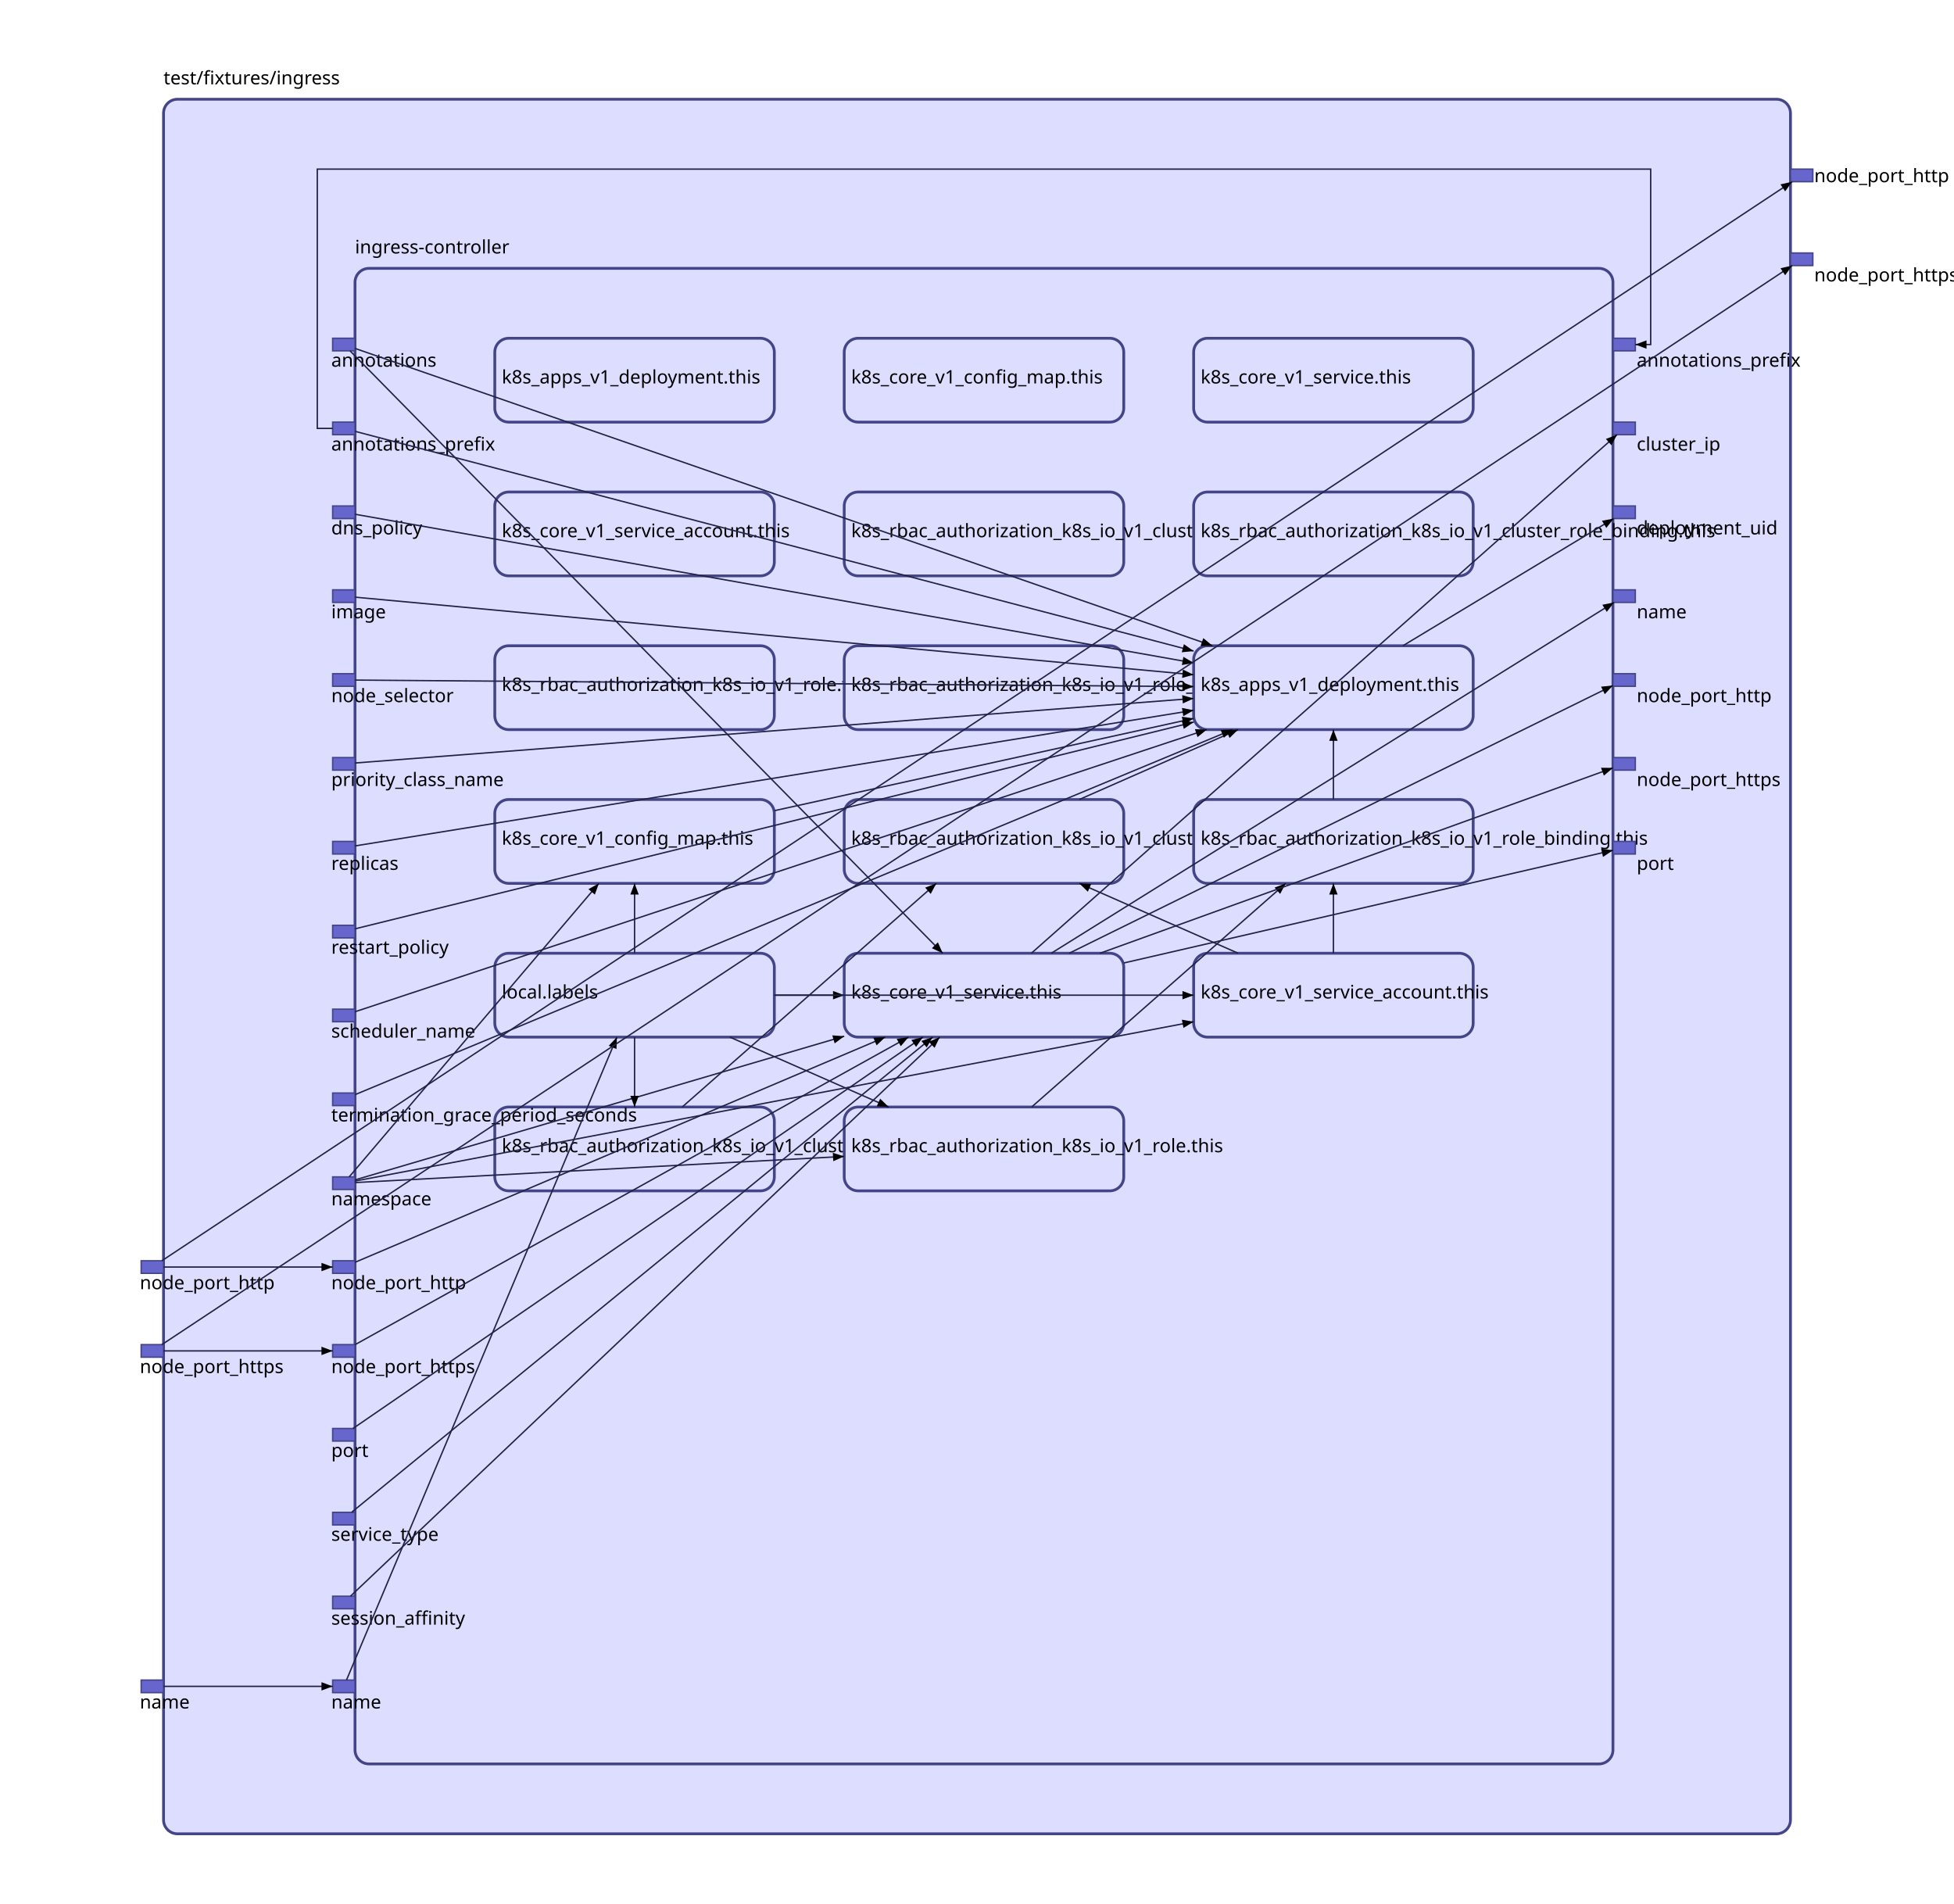
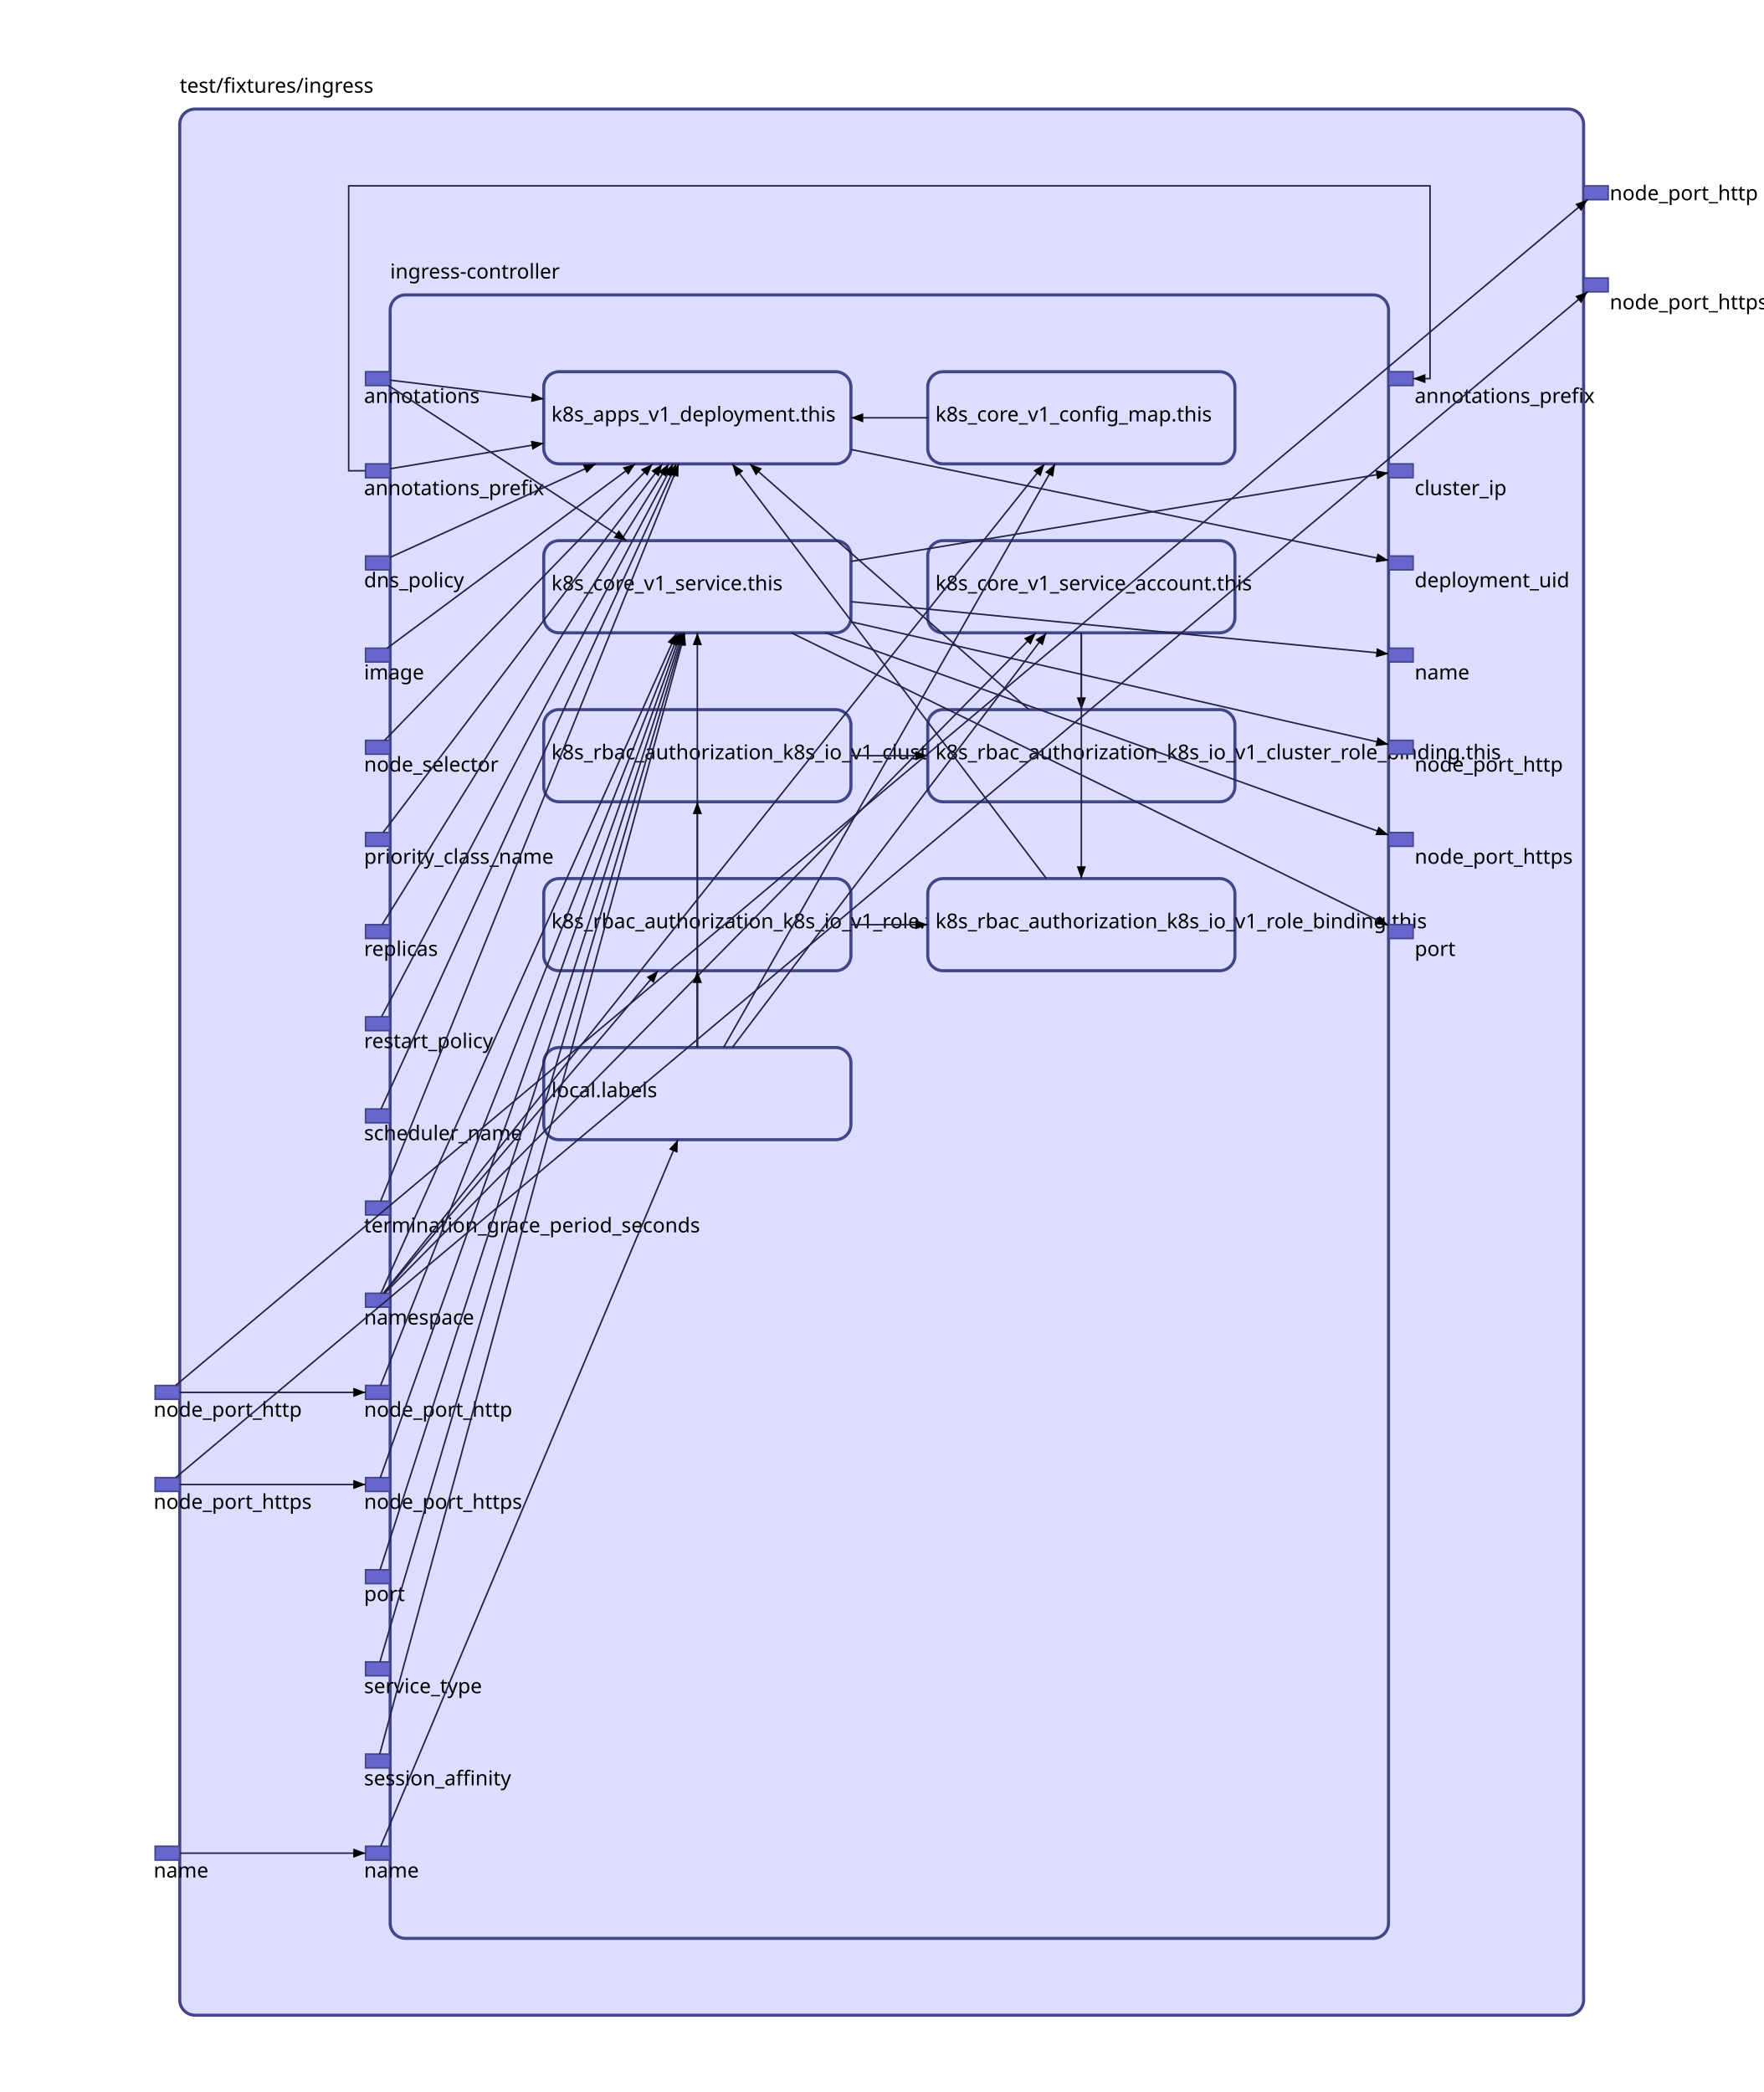
- <svg xmlns="http://www.w3.org/2000/svg" id="sprotty_1" class="sprotty-graph sprotty" tabindex="1002" viewBox="0 0 1398 1362">
+ <svg xmlns="http://www.w3.org/2000/svg" id="sprotty_1" class="sprotty-graph sprotty" tabindex="1002" viewBox="0 0 1148 1362">
  <style>.elknode {
    stroke: #448;
    stroke-width: 2;
    fill: #ddf;
}

.elkport {
    stroke: #448;
    stroke-width: 1;
    fill: #66c;
}

.elkedge {
    fill: none;
    stroke: #224;
    stroke-width: 1;
}

.elkedge.arrow {
    fill: #336;
}

.elklabel {
    stroke-width: 0;
    stroke: #000;
    fill: #000;
    font-family: sans-serif;
    font-size: 10pt;
    dominant-baseline: hanging;
}

.elkjunction {
    stroke: none;
    fill: #224;
}

.selected &gt; rect {
    stroke-width: 3;
}

.mouseover {
    stroke: #88f;
}
/*
 * Copyright (C) 2017 TypeFox and others.
 *
 * Licensed under the Apache License, Version 2.0 (the "License"); you may not use this file except in compliance with the License.
 * You may obtain a copy of the License at http://www.apache.org/licenses/LICENSE-2.0
 */

.sprotty {
    padding: 0px;
    font-family: "Helvetica Neue", Helvetica, Arial, sans-serif;
}

.sprotty-hidden {
    display: block;
    position: absolute;
    width: 0px;
    height: 0px;
}

.sprotty-popup {
    font-family: "Helvetica Neue", Helvetica, Arial, sans-serif;
    position: absolute;
    background: white;
    border-radius: 5px;
    border: 1px solid;
    max-width: 400px;
    min-width: 100px;
}

.sprotty-popup &gt; div {
    margin: 10px;
}

.sprotty-popup-closed {
    display: none;
}
</style>
  <g transform="scale(1) translate(0,0)">
    <g id="sprotty_3" transform="translate(117, 71)" opacity="1">
-       <rect class="elknode" x="0" y="0" rx="10" width="1164" height="1241" />
+       <rect class="elknode" x="0" y="0" rx="10" width="914" height="1241" />
      <g id="sprotty_5" transform="translate(137, 121)" opacity="1">
-         <rect class="elknode" x="0" y="0" rx="10" width="900" height="1070" />
+         <rect class="elknode" x="0" y="0" rx="10" width="650" height="1070" />
        <g id="sprotty_7" transform="translate(100, 50)" opacity="1">
          <rect class="elknode" x="0" y="0" rx="10" width="200" height="60" />
          <text id="sprotty_8" class="elklabel" transform="translate(5, 22) translate(0, 0)" opacity="1">k8s_apps_v1_deployment.this</text>
        </g>
        <g id="sprotty_9" transform="translate(350, 50)" opacity="1">
          <rect class="elknode" x="0" y="0" rx="10" width="200" height="60" />
          <text id="sprotty_10" class="elklabel" transform="translate(5, 22) translate(0, 0)" opacity="1">k8s_core_v1_config_map.this</text>
        </g>
-         <g id="sprotty_11" transform="translate(600, 50)" opacity="1">
+         <g id="sprotty_11" transform="translate(100, 160)" opacity="1">
          <rect class="elknode" x="0" y="0" rx="10" width="200" height="60" />
          <text id="sprotty_12" class="elklabel" transform="translate(5, 22) translate(0, 0)" opacity="1">k8s_core_v1_service.this</text>
        </g>
-         <g id="sprotty_13" transform="translate(100, 160)" opacity="1">
+         <g id="sprotty_13" transform="translate(350, 160)" opacity="1">
          <rect class="elknode" x="0" y="0" rx="10" width="200" height="60" />
          <text id="sprotty_14" class="elklabel" transform="translate(5, 22) translate(0, 0)" opacity="1">k8s_core_v1_service_account.this</text>
        </g>
-         <g id="sprotty_15" transform="translate(350, 160)" opacity="1">
+         <g id="sprotty_15" transform="translate(100, 270)" opacity="1">
          <rect class="elknode" x="0" y="0" rx="10" width="200" height="60" />
          <text id="sprotty_16" class="elklabel" transform="translate(5, 22) translate(0, 0)" opacity="1">k8s_rbac_authorization_k8s_io_v1_cluster_role.this</text>
        </g>
-         <g id="sprotty_17" transform="translate(600, 160)" opacity="1">
+         <g id="sprotty_17" transform="translate(350, 270)" opacity="1">
          <rect class="elknode" x="0" y="0" rx="10" width="200" height="60" />
          <text id="sprotty_18" class="elklabel" transform="translate(5, 22) translate(0, 0)" opacity="1">k8s_rbac_authorization_k8s_io_v1_cluster_role_binding.this</text>
        </g>
-         <g id="sprotty_19" transform="translate(100, 270)" opacity="1">
+         <g id="sprotty_19" transform="translate(100, 380)" opacity="1">
          <rect class="elknode" x="0" y="0" rx="10" width="200" height="60" />
          <text id="sprotty_20" class="elklabel" transform="translate(5, 22) translate(0, 0)" opacity="1">k8s_rbac_authorization_k8s_io_v1_role.this</text>
        </g>
-         <g id="sprotty_21" transform="translate(350, 270)" opacity="1">
+         <g id="sprotty_21" transform="translate(350, 380)" opacity="1">
          <rect class="elknode" x="0" y="0" rx="10" width="200" height="60" />
          <text id="sprotty_22" class="elklabel" transform="translate(5, 22) translate(0, 0)" opacity="1">k8s_rbac_authorization_k8s_io_v1_role_binding.this</text>
        </g>
-         <g id="sprotty_23" transform="translate(600, 270)" opacity="1">
-           <rect class="elknode" x="0" y="0" rx="10" width="200" height="60" />
-           <text id="sprotty_24" class="elklabel" transform="translate(5, 22) translate(0, 0)" opacity="1">k8s_apps_v1_deployment.this</text>
-         </g>
-         <g id="sprotty_25" transform="translate(100, 380)" opacity="1">
-           <rect class="elknode" x="0" y="0" rx="10" width="200" height="60" />
-           <text id="sprotty_26" class="elklabel" transform="translate(5, 22) translate(0, 0)" opacity="1">k8s_core_v1_config_map.this</text>
-         </g>
-         <g id="sprotty_28" transform="translate(350, 380)" opacity="1">
-           <rect class="elknode" x="0" y="0" rx="10" width="200" height="60" />
-           <text id="sprotty_29" class="elklabel" transform="translate(5, 22) translate(0, 0)" opacity="1">k8s_rbac_authorization_k8s_io_v1_cluster_role_binding.this</text>
-         </g>
-         <g id="sprotty_31" transform="translate(600, 380)" opacity="1">
-           <rect class="elknode" x="0" y="0" rx="10" width="200" height="60" />
-           <text id="sprotty_32" class="elklabel" transform="translate(5, 22) translate(0, 0)" opacity="1">k8s_rbac_authorization_k8s_io_v1_role_binding.this</text>
-         </g>
-         <g id="sprotty_64" transform="translate(100, 490)" opacity="1">
-           <rect class="elknode" x="0" y="0" rx="10" width="200" height="60" />
-           <text id="sprotty_65" class="elklabel" transform="translate(5, 22) translate(0, 0)" opacity="1">local.labels</text>
-         </g>
-         <g id="sprotty_70" transform="translate(350, 490)" opacity="1">
-           <rect class="elknode" x="0" y="0" rx="10" width="200" height="60" />
-           <text id="sprotty_71" class="elklabel" transform="translate(5, 22) translate(0, 0)" opacity="1">k8s_core_v1_service.this</text>
-         </g>
-         <g id="sprotty_90" transform="translate(600, 490)" opacity="1">
-           <rect class="elknode" x="0" y="0" rx="10" width="200" height="60" />
-           <text id="sprotty_91" class="elklabel" transform="translate(5, 22) translate(0, 0)" opacity="1">k8s_core_v1_service_account.this</text>
-         </g>
-         <g id="sprotty_94" transform="translate(100, 600)" opacity="1">
-           <rect class="elknode" x="0" y="0" rx="10" width="200" height="60" />
-           <text id="sprotty_95" class="elklabel" transform="translate(5, 22) translate(0, 0)" opacity="1">k8s_rbac_authorization_k8s_io_v1_cluster_role.this</text>
-         </g>
-         <g id="sprotty_99" transform="translate(350, 600)" opacity="1">
-           <rect class="elknode" x="0" y="0" rx="10" width="200" height="60" />
-           <text id="sprotty_100" class="elklabel" transform="translate(5, 22) translate(0, 0)" opacity="1">k8s_rbac_authorization_k8s_io_v1_role.this</text>
-         </g>
-         <g id="sprotty_34" transform="translate(-16, 50)" opacity="1">
-           <rect class="elkport" x="0" y="0" width="16" height="9" />
-           <text id="sprotty_35" class="elklabel" transform="translate(-1, 10) translate(0, 0)" opacity="1">annotations</text>
-         </g>
-         <g id="sprotty_37" transform="translate(-16, 110)" opacity="1">
-           <rect class="elkport" x="0" y="0" width="16" height="9" />
-           <text id="sprotty_38" class="elklabel" transform="translate(-1, 10) translate(0, 0)" opacity="1">annotations_prefix</text>
-         </g>
-         <g id="sprotty_40" transform="translate(-16, 170)" opacity="1">
-           <rect class="elkport" x="0" y="0" width="16" height="9" />
-           <text id="sprotty_41" class="elklabel" transform="translate(-1, 10) translate(0, 0)" opacity="1">dns_policy</text>
-         </g>
-         <g id="sprotty_43" transform="translate(-16, 230)" opacity="1">
-           <rect class="elkport" x="0" y="0" width="16" height="9" />
-           <text id="sprotty_44" class="elklabel" transform="translate(-1, 10) translate(0, 0)" opacity="1">image</text>
-         </g>
-         <g id="sprotty_46" transform="translate(-16, 290)" opacity="1">
-           <rect class="elkport" x="0" y="0" width="16" height="9" />
-           <text id="sprotty_47" class="elklabel" transform="translate(-1, 10) translate(0, 0)" opacity="1">node_selector</text>
-         </g>
-         <g id="sprotty_49" transform="translate(-16, 350)" opacity="1">
-           <rect class="elkport" x="0" y="0" width="16" height="9" />
-           <text id="sprotty_50" class="elklabel" transform="translate(-1, 10) translate(0, 0)" opacity="1">priority_class_name</text>
-         </g>
-         <g id="sprotty_52" transform="translate(-16, 410)" opacity="1">
-           <rect class="elkport" x="0" y="0" width="16" height="9" />
-           <text id="sprotty_53" class="elklabel" transform="translate(-1, 10) translate(0, 0)" opacity="1">replicas</text>
-         </g>
-         <g id="sprotty_55" transform="translate(-16, 470)" opacity="1">
-           <rect class="elkport" x="0" y="0" width="16" height="9" />
-           <text id="sprotty_56" class="elklabel" transform="translate(-1, 10) translate(0, 0)" opacity="1">restart_policy</text>
-         </g>
-         <g id="sprotty_58" transform="translate(-16, 530)" opacity="1">
-           <rect class="elkport" x="0" y="0" width="16" height="9" />
-           <text id="sprotty_59" class="elklabel" transform="translate(-1, 10) translate(0, 0)" opacity="1">scheduler_name</text>
-         </g>
-         <g id="sprotty_61" transform="translate(-16, 590)" opacity="1">
-           <rect class="elkport" x="0" y="0" width="16" height="9" />
-           <text id="sprotty_62" class="elklabel" transform="translate(-1, 10) translate(0, 0)" opacity="1">termination_grace_period_seconds</text>
-         </g>
-         <g id="sprotty_67" transform="translate(-16, 650)" opacity="1">
-           <rect class="elkport" x="0" y="0" width="16" height="9" />
-           <text id="sprotty_68" class="elklabel" transform="translate(-1, 10) translate(0, 0)" opacity="1">namespace</text>
-         </g>
-         <g id="sprotty_75" transform="translate(-16, 710)" opacity="1">
-           <rect class="elkport" x="0" y="0" width="16" height="9" />
-           <text id="sprotty_76" class="elklabel" transform="translate(-1, 10) translate(0, 0)" opacity="1">node_port_http</text>
-         </g>
-         <g id="sprotty_78" transform="translate(-16, 770)" opacity="1">
-           <rect class="elkport" x="0" y="0" width="16" height="9" />
-           <text id="sprotty_79" class="elklabel" transform="translate(-1, 10) translate(0, 0)" opacity="1">node_port_https</text>
-         </g>
-         <g id="sprotty_81" transform="translate(-16, 830)" opacity="1">
-           <rect class="elkport" x="0" y="0" width="16" height="9" />
-           <text id="sprotty_82" class="elklabel" transform="translate(-1, 10) translate(0, 0)" opacity="1">port</text>
-         </g>
-         <g id="sprotty_84" transform="translate(-16, 890)" opacity="1">
-           <rect class="elkport" x="0" y="0" width="16" height="9" />
-           <text id="sprotty_85" class="elklabel" transform="translate(-1, 10) translate(0, 0)" opacity="1">service_type</text>
-         </g>
-         <g id="sprotty_87" transform="translate(-16, 950)" opacity="1">
-           <rect class="elkport" x="0" y="0" width="16" height="9" />
-           <text id="sprotty_88" class="elklabel" transform="translate(-1, 10) translate(0, 0)" opacity="1">session_affinity</text>
-         </g>
-         <g id="sprotty_105" transform="translate(-16, 1010)" opacity="1">
-           <rect class="elkport" x="0" y="0" width="16" height="9" />
-           <text id="sprotty_106" class="elklabel" transform="translate(-1, 10) translate(0, 0)" opacity="1">name</text>
-         </g>
-         <g id="sprotty_108" transform="translate(900, 50)" opacity="1">
-           <rect class="elkport" x="0" y="0" width="16" height="9" />
-           <text id="sprotty_109" class="elklabel" transform="translate(17, 10) translate(0, 0)" opacity="1">annotations_prefix</text>
-         </g>
-         <g id="sprotty_111" transform="translate(900, 110)" opacity="1">
-           <rect class="elkport" x="0" y="0" width="16" height="9" />
-           <text id="sprotty_112" class="elklabel" transform="translate(17, 10) translate(0, 0)" opacity="1">cluster_ip</text>
-         </g>
-         <g id="sprotty_114" transform="translate(900, 170)" opacity="1">
-           <rect class="elkport" x="0" y="0" width="16" height="9" />
-           <text id="sprotty_115" class="elklabel" transform="translate(17, 10) translate(0, 0)" opacity="1">deployment_uid</text>
-         </g>
-         <g id="sprotty_117" transform="translate(900, 230)" opacity="1">
-           <rect class="elkport" x="0" y="0" width="16" height="9" />
-           <text id="sprotty_118" class="elklabel" transform="translate(17, 10) translate(0, 0)" opacity="1">name</text>
-         </g>
-         <g id="sprotty_120" transform="translate(900, 290)" opacity="1">
-           <rect class="elkport" x="0" y="0" width="16" height="9" />
-           <text id="sprotty_121" class="elklabel" transform="translate(17, 10) translate(0, 0)" opacity="1">node_port_http</text>
-         </g>
-         <g id="sprotty_123" transform="translate(900, 350)" opacity="1">
-           <rect class="elkport" x="0" y="0" width="16" height="9" />
-           <text id="sprotty_124" class="elklabel" transform="translate(17, 10) translate(0, 0)" opacity="1">node_port_https</text>
-         </g>
-         <g id="sprotty_126" transform="translate(900, 410)" opacity="1">
-           <rect class="elkport" x="0" y="0" width="16" height="9" />
-           <text id="sprotty_127" class="elklabel" transform="translate(17, 10) translate(0, 0)" opacity="1">port</text>
+         <g id="sprotty_56" transform="translate(100, 490)" opacity="1">
+           <rect class="elknode" x="0" y="0" rx="10" width="200" height="60" />
+           <text id="sprotty_57" class="elklabel" transform="translate(5, 22) translate(0, 0)" opacity="1">local.labels</text>
+         </g>
+         <g id="sprotty_26" transform="translate(-16, 50)" opacity="1">
+           <rect class="elkport" x="0" y="0" width="16" height="9" />
+           <text id="sprotty_27" class="elklabel" transform="translate(-1, 10) translate(0, 0)" opacity="1">annotations</text>
+         </g>
+         <g id="sprotty_29" transform="translate(-16, 110)" opacity="1">
+           <rect class="elkport" x="0" y="0" width="16" height="9" />
+           <text id="sprotty_30" class="elklabel" transform="translate(-1, 10) translate(0, 0)" opacity="1">annotations_prefix</text>
+         </g>
+         <g id="sprotty_32" transform="translate(-16, 170)" opacity="1">
+           <rect class="elkport" x="0" y="0" width="16" height="9" />
+           <text id="sprotty_33" class="elklabel" transform="translate(-1, 10) translate(0, 0)" opacity="1">dns_policy</text>
+         </g>
+         <g id="sprotty_35" transform="translate(-16, 230)" opacity="1">
+           <rect class="elkport" x="0" y="0" width="16" height="9" />
+           <text id="sprotty_36" class="elklabel" transform="translate(-1, 10) translate(0, 0)" opacity="1">image</text>
+         </g>
+         <g id="sprotty_38" transform="translate(-16, 290)" opacity="1">
+           <rect class="elkport" x="0" y="0" width="16" height="9" />
+           <text id="sprotty_39" class="elklabel" transform="translate(-1, 10) translate(0, 0)" opacity="1">node_selector</text>
+         </g>
+         <g id="sprotty_41" transform="translate(-16, 350)" opacity="1">
+           <rect class="elkport" x="0" y="0" width="16" height="9" />
+           <text id="sprotty_42" class="elklabel" transform="translate(-1, 10) translate(0, 0)" opacity="1">priority_class_name</text>
+         </g>
+         <g id="sprotty_44" transform="translate(-16, 410)" opacity="1">
+           <rect class="elkport" x="0" y="0" width="16" height="9" />
+           <text id="sprotty_45" class="elklabel" transform="translate(-1, 10) translate(0, 0)" opacity="1">replicas</text>
+         </g>
+         <g id="sprotty_47" transform="translate(-16, 470)" opacity="1">
+           <rect class="elkport" x="0" y="0" width="16" height="9" />
+           <text id="sprotty_48" class="elklabel" transform="translate(-1, 10) translate(0, 0)" opacity="1">restart_policy</text>
+         </g>
+         <g id="sprotty_50" transform="translate(-16, 530)" opacity="1">
+           <rect class="elkport" x="0" y="0" width="16" height="9" />
+           <text id="sprotty_51" class="elklabel" transform="translate(-1, 10) translate(0, 0)" opacity="1">scheduler_name</text>
+         </g>
+         <g id="sprotty_53" transform="translate(-16, 590)" opacity="1">
+           <rect class="elkport" x="0" y="0" width="16" height="9" />
+           <text id="sprotty_54" class="elklabel" transform="translate(-1, 10) translate(0, 0)" opacity="1">termination_grace_period_seconds</text>
+         </g>
+         <g id="sprotty_59" transform="translate(-16, 650)" opacity="1">
+           <rect class="elkport" x="0" y="0" width="16" height="9" />
+           <text id="sprotty_60" class="elklabel" transform="translate(-1, 10) translate(0, 0)" opacity="1">namespace</text>
+         </g>
+         <g id="sprotty_65" transform="translate(-16, 710)" opacity="1">
+           <rect class="elkport" x="0" y="0" width="16" height="9" />
+           <text id="sprotty_66" class="elklabel" transform="translate(-1, 10) translate(0, 0)" opacity="1">node_port_http</text>
+         </g>
+         <g id="sprotty_68" transform="translate(-16, 770)" opacity="1">
+           <rect class="elkport" x="0" y="0" width="16" height="9" />
+           <text id="sprotty_69" class="elklabel" transform="translate(-1, 10) translate(0, 0)" opacity="1">node_port_https</text>
+         </g>
+         <g id="sprotty_71" transform="translate(-16, 830)" opacity="1">
+           <rect class="elkport" x="0" y="0" width="16" height="9" />
+           <text id="sprotty_72" class="elklabel" transform="translate(-1, 10) translate(0, 0)" opacity="1">port</text>
+         </g>
+         <g id="sprotty_74" transform="translate(-16, 890)" opacity="1">
+           <rect class="elkport" x="0" y="0" width="16" height="9" />
+           <text id="sprotty_75" class="elklabel" transform="translate(-1, 10) translate(0, 0)" opacity="1">service_type</text>
+         </g>
+         <g id="sprotty_77" transform="translate(-16, 950)" opacity="1">
+           <rect class="elkport" x="0" y="0" width="16" height="9" />
+           <text id="sprotty_78" class="elklabel" transform="translate(-1, 10) translate(0, 0)" opacity="1">session_affinity</text>
+         </g>
+         <g id="sprotty_89" transform="translate(-16, 1010)" opacity="1">
+           <rect class="elkport" x="0" y="0" width="16" height="9" />
+           <text id="sprotty_90" class="elklabel" transform="translate(-1, 10) translate(0, 0)" opacity="1">name</text>
+         </g>
+         <g id="sprotty_92" transform="translate(650, 50)" opacity="1">
+           <rect class="elkport" x="0" y="0" width="16" height="9" />
+           <text id="sprotty_93" class="elklabel" transform="translate(17, 10) translate(0, 0)" opacity="1">annotations_prefix</text>
+         </g>
+         <g id="sprotty_95" transform="translate(650, 110)" opacity="1">
+           <rect class="elkport" x="0" y="0" width="16" height="9" />
+           <text id="sprotty_96" class="elklabel" transform="translate(17, 10) translate(0, 0)" opacity="1">cluster_ip</text>
+         </g>
+         <g id="sprotty_98" transform="translate(650, 170)" opacity="1">
+           <rect class="elkport" x="0" y="0" width="16" height="9" />
+           <text id="sprotty_99" class="elklabel" transform="translate(17, 10) translate(0, 0)" opacity="1">deployment_uid</text>
+         </g>
+         <g id="sprotty_101" transform="translate(650, 230)" opacity="1">
+           <rect class="elkport" x="0" y="0" width="16" height="9" />
+           <text id="sprotty_102" class="elklabel" transform="translate(17, 10) translate(0, 0)" opacity="1">name</text>
+         </g>
+         <g id="sprotty_104" transform="translate(650, 290)" opacity="1">
+           <rect class="elkport" x="0" y="0" width="16" height="9" />
+           <text id="sprotty_105" class="elklabel" transform="translate(17, 10) translate(0, 0)" opacity="1">node_port_http</text>
+         </g>
+         <g id="sprotty_107" transform="translate(650, 350)" opacity="1">
+           <rect class="elkport" x="0" y="0" width="16" height="9" />
+           <text id="sprotty_108" class="elklabel" transform="translate(17, 10) translate(0, 0)" opacity="1">node_port_https</text>
+         </g>
+         <g id="sprotty_110" transform="translate(650, 410)" opacity="1">
+           <rect class="elkport" x="0" y="0" width="16" height="9" />
+           <text id="sprotty_111" class="elklabel" transform="translate(17, 10) translate(0, 0)" opacity="1">port</text>
        </g>
        <text id="sprotty_6" class="elklabel" transform="translate(0, -21) translate(0, 0)" opacity="1">ingress-controller</text>
      </g>
-       <g id="sprotty_129" transform="translate(-16, 1131)" opacity="1">
+       <g id="sprotty_113" transform="translate(-16, 1131)" opacity="1">
        <rect class="elkport" x="0" y="0" width="16" height="9" />
-         <text id="sprotty_130" class="elklabel" transform="translate(-1, 10) translate(0, 0)" opacity="1">name</text>
-       </g>
-       <g id="sprotty_132" transform="translate(-16, 831)" opacity="1">
+         <text id="sprotty_114" class="elklabel" transform="translate(-1, 10) translate(0, 0)" opacity="1">name</text>
+       </g>
+       <g id="sprotty_116" transform="translate(-16, 831)" opacity="1">
        <rect class="elkport" x="0" y="0" width="16" height="9" />
-         <text id="sprotty_133" class="elklabel" transform="translate(-1, 10) translate(0, 0)" opacity="1">node_port_http</text>
-       </g>
-       <g id="sprotty_135" transform="translate(-16, 891)" opacity="1">
+         <text id="sprotty_117" class="elklabel" transform="translate(-1, 10) translate(0, 0)" opacity="1">node_port_http</text>
+       </g>
+       <g id="sprotty_119" transform="translate(-16, 891)" opacity="1">
        <rect class="elkport" x="0" y="0" width="16" height="9" />
-         <text id="sprotty_136" class="elklabel" transform="translate(-1, 10) translate(0, 0)" opacity="1">node_port_https</text>
-       </g>
-       <g id="sprotty_138" transform="translate(1164, 50)" opacity="1">
+         <text id="sprotty_120" class="elklabel" transform="translate(-1, 10) translate(0, 0)" opacity="1">node_port_https</text>
+       </g>
+       <g id="sprotty_122" transform="translate(914, 50)" opacity="1">
        <rect class="elkport" x="0" y="0" width="16" height="9" />
-         <text id="sprotty_139" class="elklabel" transform="translate(17, -1) translate(0, 0)" opacity="1">node_port_http</text>
-       </g>
-       <g id="sprotty_141" transform="translate(1164, 110)" opacity="1">
+         <text id="sprotty_123" class="elklabel" transform="translate(17, -1) translate(0, 0)" opacity="1">node_port_http</text>
+       </g>
+       <g id="sprotty_125" transform="translate(914, 110)" opacity="1">
        <rect class="elkport" x="0" y="0" width="16" height="9" />
-         <text id="sprotty_142" class="elklabel" transform="translate(17, 10) translate(0, 0)" opacity="1">node_port_https</text>
+         <text id="sprotty_126" class="elklabel" transform="translate(17, 10) translate(0, 0)" opacity="1">node_port_https</text>
      </g>
      <text id="sprotty_4" class="elklabel" transform="translate(0, -21) translate(0, 0)" opacity="1">test/fixtures/ingress</text>
-       <g id="sprotty_27" class="sprotty-edge" opacity="1">
-         <path class="elkedge" d="M 437,509 L 737,443" />
-         <path class="edge arrow" d="M 0,0 L 8,-3 L 8,3 Z" transform="rotate(167.5926 737 443) translate(737 443)" />
-       </g>
-       <g id="sprotty_30" class="sprotty-edge" opacity="1">
-         <path class="elkedge" d="M 655.182,501 L 768.818,451" />
-         <path class="edge arrow" d="M 0,0 L 8,-3 L 8,3 Z" transform="rotate(156.2505 768.8182 451) translate(768.8182 451)" />
-       </g>
-       <g id="sprotty_33" class="sprotty-edge" opacity="1">
-         <path class="elkedge" d="M 837,501 L 837,451" />
-         <path class="edge arrow" d="M 0,0 L 8,-3 L 8,3 Z" transform="rotate(90 837 451) translate(837 451)" />
-       </g>
-       <g id="sprotty_36" class="sprotty-edge" opacity="1">
-         <path class="elkedge" d="M 137,178.274 L 750.483,391" />
-         <path class="edge arrow" d="M 0,0 L 8,-3 L 8,3 Z" transform="rotate(-160.8759 750.4827 391) translate(750.4827 391)" />
-       </g>
-       <g id="sprotty_39" class="sprotty-edge" opacity="1">
-         <path class="elkedge" d="M 137,237.596 L 737,394.799" />
-         <path class="edge arrow" d="M 0,0 L 8,-3 L 8,3 Z" transform="rotate(-165.3182 737 394.7994) translate(737 394.7994)" />
-       </g>
-       <g id="sprotty_42" class="sprotty-edge" opacity="1">
-         <path class="elkedge" d="M 137,296.918 L 737,403.274" />
-         <path class="edge arrow" d="M 0,0 L 8,-3 L 8,3 Z" transform="rotate(-169.9482 737 403.274) translate(737 403.274)" />
-       </g>
-       <g id="sprotty_45" class="sprotty-edge" opacity="1">
-         <path class="elkedge" d="M 137,356.24 L 737,411.749" />
-         <path class="edge arrow" d="M 0,0 L 8,-3 L 8,3 Z" transform="rotate(-174.7144 737 411.7486) translate(737 411.7486)" />
-       </g>
-       <g id="sprotty_48" class="sprotty-edge" opacity="1">
-         <path class="elkedge" d="M 137,415.562 L 737,420.223" />
-         <path class="edge arrow" d="M 0,0 L 8,-3 L 8,3 Z" transform="rotate(-179.5549 737 420.2232) translate(737 420.2232)" />
-       </g>
-       <g id="sprotty_51" class="sprotty-edge" opacity="1">
-         <path class="elkedge" d="M 137,474.884 L 737,428.698" />
-         <path class="edge arrow" d="M 0,0 L 8,-3 L 8,3 Z" transform="rotate(175.5982 737 428.6977) translate(737 428.6977)" />
-       </g>
-       <g id="sprotty_54" class="sprotty-edge" opacity="1">
-         <path class="elkedge" d="M 137,534.206 L 737,437.172" />
-         <path class="edge arrow" d="M 0,0 L 8,-3 L 8,3 Z" transform="rotate(170.8135 737 437.1723) translate(737 437.1723)" />
-       </g>
-       <g id="sprotty_57" class="sprotty-edge" opacity="1">
-         <path class="elkedge" d="M 137,593.528 L 737,445.647" />
-         <path class="edge arrow" d="M 0,0 L 8,-3 L 8,3 Z" transform="rotate(166.1543 737 445.6469) translate(737 445.6469)" />
-       </g>
-       <g id="sprotty_60" class="sprotty-edge" opacity="1">
-         <path class="elkedge" d="M 137,652.85 L 746.424,451" />
-         <path class="edge arrow" d="M 0,0 L 8,-3 L 8,3 Z" transform="rotate(161.6744 746.4243 451) translate(746.4243 451)" />
+       <g id="sprotty_23" class="sprotty-edge" opacity="1">
+         <path class="elkedge" d="M 487,201 L 437,201" />
+         <path class="edge arrow" d="M 0,0 L 8,-3 L 8,3 Z" transform="rotate(0 437 201) translate(437 201)" />
+       </g>
+       <g id="sprotty_24" class="sprotty-edge" opacity="1">
+         <path class="elkedge" d="M 552.909,391 L 371.091,231" />
+         <path class="edge arrow" d="M 0,0 L 8,-3 L 8,3 Z" transform="rotate(41.34778 371.0909 231) translate(371.0909 231)" />
+       </g>
+       <g id="sprotty_25" class="sprotty-edge" opacity="1">
+         <path class="elkedge" d="M 564.273,501 L 359.727,231" />
+         <path class="edge arrow" d="M 0,0 L 8,-3 L 8,3 Z" transform="rotate(52.85331 359.7273 231) translate(359.7273 231)" />
+       </g>
+       <g id="sprotty_28" class="sprotty-edge" opacity="1">
+         <path class="elkedge" d="M 137,176.481 L 237,188.74" />
+         <path class="edge arrow" d="M 0,0 L 8,-3 L 8,3 Z" transform="rotate(-173.0106 237 188.7404) translate(237 188.7404)" />
+       </g>
+       <g id="sprotty_31" class="sprotty-edge" opacity="1">
+         <path class="elkedge" d="M 137,234.173 L 237,217.587" />
+         <path class="edge arrow" d="M 0,0 L 8,-3 L 8,3 Z" transform="rotate(170.5824 237 217.5865) translate(237 217.5865)" />
+       </g>
+       <g id="sprotty_34" class="sprotty-edge" opacity="1">
+         <path class="elkedge" d="M 137,291.865 L 270.968,231" />
+         <path class="edge arrow" d="M 0,0 L 8,-3 L 8,3 Z" transform="rotate(155.5664 270.9683 231) translate(270.9683 231)" />
+       </g>
+       <g id="sprotty_37" class="sprotty-edge" opacity="1">
+         <path class="elkedge" d="M 135.058,351 L 296.612,231" />
+         <path class="edge arrow" d="M 0,0 L 8,-3 L 8,3 Z" transform="rotate(143.3955 296.6117 231) translate(296.6117 231)" />
+       </g>
+       <g id="sprotty_40" class="sprotty-edge" opacity="1">
+         <path class="elkedge" d="M 133.364,411 L 307.909,231" />
+         <path class="edge arrow" d="M 0,0 L 8,-3 L 8,3 Z" transform="rotate(134.1186 307.9091 231) translate(307.9091 231)" />
+       </g>
+       <g id="sprotty_43" class="sprotty-edge" opacity="1">
+         <path class="elkedge" d="M 132.41,471 L 314.268,231" />
+         <path class="edge arrow" d="M 0,0 L 8,-3 L 8,3 Z" transform="rotate(127.1527 314.2678 231) translate(314.2678 231)" />
+       </g>
+       <g id="sprotty_46" class="sprotty-edge" opacity="1">
+         <path class="elkedge" d="M 131.798,531 L 318.345,231" />
+         <path class="edge arrow" d="M 0,0 L 8,-3 L 8,3 Z" transform="rotate(121.8743 318.3453 231) translate(318.3453 231)" />
+       </g>
+       <g id="sprotty_49" class="sprotty-edge" opacity="1">
+         <path class="elkedge" d="M 131.373,591 L 321.183,231" />
+         <path class="edge arrow" d="M 0,0 L 8,-3 L 8,3 Z" transform="rotate(117.8004 321.1825 231) translate(321.1825 231)" />
+       </g>
+       <g id="sprotty_52" class="sprotty-edge" opacity="1">
+         <path class="elkedge" d="M 131.059,651 L 323.271,231" />
+         <path class="edge arrow" d="M 0,0 L 8,-3 L 8,3 Z" transform="rotate(114.591 323.2706 231) translate(323.2706 231)" />
+       </g>
+       <g id="sprotty_55" class="sprotty-edge" opacity="1">
+         <path class="elkedge" d="M 130.819,711 L 324.872,231" />
+         <path class="edge arrow" d="M 0,0 L 8,-3 L 8,3 Z" transform="rotate(112.0123 324.8717 231) translate(324.8717 231)" />
+       </g>
+       <g id="sprotty_58" class="sprotty-edge" opacity="1">
+         <path class="elkedge" d="M 354.045,611 L 569.955,231" />
+         <path class="edge arrow" d="M 0,0 L 8,-3 L 8,3 Z" transform="rotate(119.6045 569.9545 231) translate(569.9545 231)" />
+       </g>
+       <g id="sprotty_61" class="sprotty-edge" opacity="1">
+         <path class="elkedge" d="M 132.587,771 L 563.084,231" />
+         <path class="edge arrow" d="M 0,0 L 8,-3 L 8,3 Z" transform="rotate(128.5624 563.0836 231) translate(563.0836 231)" />
+       </g>
+       <g id="sprotty_62" class="sprotty-edge" opacity="1">
+         <path class="elkedge" d="M 337,611 L 337,341" />
+         <path class="edge arrow" d="M 0,0 L 8,-3 L 8,3 Z" transform="rotate(90 337 341) translate(337 341)" />
      </g>
      <g id="sprotty_63" class="sprotty-edge" opacity="1">
-         <path class="elkedge" d="M 137,712.172 L 764.878,451" />
-         <path class="edge arrow" d="M 0,0 L 8,-3 L 8,3 Z" transform="rotate(157.4146 764.8778 451) translate(764.8778 451)" />
-       </g>
-       <g id="sprotty_66" class="sprotty-edge" opacity="1">
+         <path class="elkedge" d="M 135.908,180 L 290.948,281" />
+         <path class="edge arrow" d="M 0,0 L 8,-3 L 8,3 Z" transform="rotate(-146.9181 290.9483 281) translate(290.9483 281)" />
+       </g>
+       <g id="sprotty_64" class="sprotty-edge" opacity="1">
+         <path class="elkedge" d="M 131.015,771 L 323.566,341" />
+         <path class="edge arrow" d="M 0,0 L 8,-3 L 8,3 Z" transform="rotate(114.1225 323.5662 341) translate(323.5662 341)" />
+       </g>
+       <g id="sprotty_67" class="sprotty-edge" opacity="1">
+         <path class="elkedge" d="M 130.785,831 L 325.103,341" />
+         <path class="edge arrow" d="M 0,0 L 8,-3 L 8,3 Z" transform="rotate(111.6317 325.103 341) translate(325.103 341)" />
+       </g>
+       <g id="sprotty_70" class="sprotty-edge" opacity="1">
+         <path class="elkedge" d="M 130.601,891 L 326.324,341" />
+         <path class="edge arrow" d="M 0,0 L 8,-3 L 8,3 Z" transform="rotate(109.5886 326.3242 341) translate(326.3242 341)" />
+       </g>
+       <g id="sprotty_73" class="sprotty-edge" opacity="1">
+         <path class="elkedge" d="M 130.452,951 L 327.318,341" />
+         <path class="edge arrow" d="M 0,0 L 8,-3 L 8,3 Z" transform="rotate(107.8865 327.3181 341) translate(327.3181 341)" />
+       </g>
+       <g id="sprotty_76" class="sprotty-edge" opacity="1">
+         <path class="elkedge" d="M 130.329,1011 L 328.143,341" />
+         <path class="edge arrow" d="M 0,0 L 8,-3 L 8,3 Z" transform="rotate(106.449 328.1427 341) translate(328.1427 341)" />
+       </g>
+       <g id="sprotty_79" class="sprotty-edge" opacity="1">
+         <path class="elkedge" d="M 130.224,1071 L 328.838,341" />
+         <path class="edge arrow" d="M 0,0 L 8,-3 L 8,3 Z" transform="rotate(105.2202 328.8378 341) translate(328.8378 341)" />
+       </g>
+       <g id="sprotty_80" class="sprotty-edge" opacity="1">
+         <path class="elkedge" d="M 359.727,611 L 564.273,341" />
+         <path class="edge arrow" d="M 0,0 L 8,-3 L 8,3 Z" transform="rotate(127.1467 564.2727 341) translate(564.2727 341)" />
+       </g>
+       <g id="sprotty_81" class="sprotty-edge" opacity="1">
+         <path class="elkedge" d="M 133.437,771 L 557.42,341" />
+         <path class="edge arrow" d="M 0,0 L 8,-3 L 8,3 Z" transform="rotate(134.5963 557.4198 341) translate(557.4198 341)" />
+       </g>
+       <g id="sprotty_82" class="sprotty-edge" opacity="1">
+         <path class="elkedge" d="M 337,611 L 337,451" />
+         <path class="edge arrow" d="M 0,0 L 8,-3 L 8,3 Z" transform="rotate(90 337 451) translate(337 451)" />
+       </g>
+       <g id="sprotty_83" class="sprotty-edge" opacity="1">
+         <path class="elkedge" d="M 587,341 L 587,391" />
+         <path class="edge arrow" d="M 0,0 L 8,-3 L 8,3 Z" transform="rotate(-90 587 391) translate(587 391)" />
+       </g>
+       <g id="sprotty_84" class="sprotty-edge" opacity="1">
+         <path class="elkedge" d="M 437,421 L 487,421" />
+         <path class="edge arrow" d="M 0,0 L 8,-3 L 8,3 Z" transform="rotate(180 487 421) translate(487 421)" />
+       </g>
+       <g id="sprotty_85" class="sprotty-edge" opacity="1">
        <path class="elkedge" d="M 337,611 L 337,561" />
        <path class="edge arrow" d="M 0,0 L 8,-3 L 8,3 Z" transform="rotate(90 337 561) translate(337 561)" />
      </g>
-       <g id="sprotty_69" class="sprotty-edge" opacity="1">
+       <g id="sprotty_86" class="sprotty-edge" opacity="1">
        <path class="elkedge" d="M 132.828,771 L 311.479,561" />
        <path class="edge arrow" d="M 0,0 L 8,-3 L 8,3 Z" transform="rotate(130.3883 311.4785 561) translate(311.4785 561)" />
      </g>
-       <g id="sprotty_72" class="sprotty-edge" opacity="1">
-         <path class="elkedge" d="M 437,641 L 487,641" />
-         <path class="edge arrow" d="M 0,0 L 8,-3 L 8,3 Z" transform="rotate(180 487 641) translate(487 641)" />
-       </g>
-       <g id="sprotty_73" class="sprotty-edge" opacity="1">
-         <path class="elkedge" d="M 133.427,180 L 557.483,611" />
-         <path class="edge arrow" d="M 0,0 L 8,-3 L 8,3 Z" transform="rotate(-134.5347 557.4834 611) translate(557.4834 611)" />
-       </g>
-       <g id="sprotty_74" class="sprotty-edge" opacity="1">
-         <path class="elkedge" d="M 137,773.151 L 487,670.367" />
-         <path class="edge arrow" d="M 0,0 L 8,-3 L 8,3 Z" transform="rotate(163.6342 487 670.3668) translate(487 670.3668)" />
-       </g>
-       <g id="sprotty_77" class="sprotty-edge" opacity="1">
-         <path class="elkedge" d="M 137,832.103 L 516.357,671" />
-         <path class="edge arrow" d="M 0,0 L 8,-3 L 8,3 Z" transform="rotate(156.9904 516.3573 671) translate(516.3573 671)" />
-       </g>
-       <g id="sprotty_80" class="sprotty-edge" opacity="1">
-         <path class="elkedge" d="M 137,891.055 L 533.012,671" />
-         <path class="edge arrow" d="M 0,0 L 8,-3 L 8,3 Z" transform="rotate(150.9401 533.0118 671) translate(533.0118 671)" />
-       </g>
-       <g id="sprotty_83" class="sprotty-edge" opacity="1">
-         <path class="elkedge" d="M 135.553,951 L 543.312,671" />
-         <path class="edge arrow" d="M 0,0 L 8,-3 L 8,3 Z" transform="rotate(145.5233 543.3116 671) translate(543.3116 671)" />
-       </g>
-       <g id="sprotty_86" class="sprotty-edge" opacity="1">
-         <path class="elkedge" d="M 134.503,1011 L 550.311,671" />
-         <path class="edge arrow" d="M 0,0 L 8,-3 L 8,3 Z" transform="rotate(140.7276 550.3111 671) translate(550.3111 671)" />
-       </g>
-       <g id="sprotty_89" class="sprotty-edge" opacity="1">
-         <path class="elkedge" d="M 133.743,1071 L 555.377,671" />
-         <path class="edge arrow" d="M 0,0 L 8,-3 L 8,3 Z" transform="rotate(136.5083 555.3774 671) translate(555.3774 671)" />
-       </g>
-       <g id="sprotty_92" class="sprotty-edge" opacity="1">
-         <path class="elkedge" d="M 437,641 L 737,641" />
-         <path class="edge arrow" d="M 0,0 L 8,-3 L 8,3 Z" transform="rotate(180 737 641) translate(737 641)" />
-       </g>
-       <g id="sprotty_93" class="sprotty-edge" opacity="1">
-         <path class="elkedge" d="M 137,773.98 L 737,659.997" />
-         <path class="edge arrow" d="M 0,0 L 8,-3 L 8,3 Z" transform="rotate(169.2436 737 659.9972) translate(737 659.9972)" />
-       </g>
-       <g id="sprotty_96" class="sprotty-edge" opacity="1">
-         <path class="elkedge" d="M 337,671 L 337,721" />
-         <path class="edge arrow" d="M 0,0 L 8,-3 L 8,3 Z" transform="rotate(-90 337 721) translate(337 721)" />
-       </g>
-       <g id="sprotty_97" class="sprotty-edge" opacity="1">
-         <path class="elkedge" d="M 768.818,611 L 655.182,561" />
-         <path class="edge arrow" d="M 0,0 L 8,-3 L 8,3 Z" transform="rotate(23.74949 655.1818 561) translate(655.1818 561)" />
-       </g>
-       <g id="sprotty_98" class="sprotty-edge" opacity="1">
-         <path class="elkedge" d="M 371.091,721 L 552.909,561" />
-         <path class="edge arrow" d="M 0,0 L 8,-3 L 8,3 Z" transform="rotate(138.6522 552.9091 561) translate(552.9091 561)" />
-       </g>
-       <g id="sprotty_101" class="sprotty-edge" opacity="1">
-         <path class="elkedge" d="M 405.182,671 L 518.818,721" />
-         <path class="edge arrow" d="M 0,0 L 8,-3 L 8,3 Z" transform="rotate(-156.2505 518.8182 721) translate(518.8182 721)" />
-       </g>
-       <g id="sprotty_102" class="sprotty-edge" opacity="1">
-         <path class="elkedge" d="M 137,775.072 L 487,756.349" />
-         <path class="edge arrow" d="M 0,0 L 8,-3 L 8,3 Z" transform="rotate(176.938 487 756.3493) translate(487 756.3493)" />
-       </g>
-       <g id="sprotty_103" class="sprotty-edge" opacity="1">
-         <path class="elkedge" d="M 837,611 L 837,561" />
-         <path class="edge arrow" d="M 0,0 L 8,-3 L 8,3 Z" transform="rotate(90 837 561) translate(837 561)" />
-       </g>
-       <g id="sprotty_104" class="sprotty-edge" opacity="1">
-         <path class="elkedge" d="M 621.091,721 L 802.909,561" />
-         <path class="edge arrow" d="M 0,0 L 8,-3 L 8,3 Z" transform="rotate(138.6522 802.9091 561) translate(802.9091 561)" />
-       </g>
-       <g id="sprotty_107" class="sprotty-edge" opacity="1">
+       <g id="sprotty_87" class="sprotty-edge" opacity="1">
+         <path class="elkedge" d="M 587,341 L 587,501" />
+         <path class="edge arrow" d="M 0,0 L 8,-3 L 8,3 Z" transform="rotate(-90 587 501) translate(587 501)" />
+       </g>
+       <g id="sprotty_88" class="sprotty-edge" opacity="1">
+         <path class="elkedge" d="M 437,531 L 487,531" />
+         <path class="edge arrow" d="M 0,0 L 8,-3 L 8,3 Z" transform="rotate(180 487 531) translate(487 531)" />
+       </g>
+       <g id="sprotty_91" class="sprotty-edge" opacity="1">
        <path class="elkedge" d="M 130.893,1131 L 324.381,671" />
        <path class="edge arrow" d="M 0,0 L 8,-3 L 8,3 Z" transform="rotate(112.8129 324.3812 671) translate(324.3812 671)" />
      </g>
-       <g id="sprotty_110" class="sprotty-edge" opacity="1">
-         <path class="elkedge" d="M 121,235.5 L 110,235.5 L 110,50 L 1064,50 L 1064,175.5 L 1053,175.5" />
-         <path class="edge arrow" d="M 0,0 L 8,-3 L 8,3 Z" transform="rotate(0 1053 175.5) translate(1053 175.5)" />
-       </g>
-       <g id="sprotty_113" class="sprotty-edge" opacity="1">
-         <path class="elkedge" d="M 620.884,611 L 1039.917,240" />
-         <path class="edge arrow" d="M 0,0 L 8,-3 L 8,3 Z" transform="rotate(138.4792 1039.917 240) translate(1039.917 240)" />
-       </g>
-       <g id="sprotty_116" class="sprotty-edge" opacity="1">
-         <path class="elkedge" d="M 886.721,391 L 1037.542,300" />
-         <path class="edge arrow" d="M 0,0 L 8,-3 L 8,3 Z" transform="rotate(148.8947 1037.542 300) translate(1037.542 300)" />
-       </g>
-       <g id="sprotty_119" class="sprotty-edge" opacity="1">
-         <path class="elkedge" d="M 635.126,611 L 1037.781,360" />
-         <path class="edge arrow" d="M 0,0 L 8,-3 L 8,3 Z" transform="rotate(148.0621 1037.781 360) translate(1037.781 360)" />
-       </g>
-       <g id="sprotty_122" class="sprotty-edge" opacity="1">
-         <path class="elkedge" d="M 647.931,611 L 1037,419.439" />
-         <path class="edge arrow" d="M 0,0 L 8,-3 L 8,3 Z" transform="rotate(153.7863 1037 419.4389) translate(1037 419.4389)" />
-       </g>
-       <g id="sprotty_125" class="sprotty-edge" opacity="1">
-         <path class="elkedge" d="M 670.021,611 L 1037,478.391" />
-         <path class="edge arrow" d="M 0,0 L 8,-3 L 8,3 Z" transform="rotate(160.1325 1037 478.3908) translate(1037 478.3908)" />
-       </g>
-       <g id="sprotty_128" class="sprotty-edge" opacity="1">
-         <path class="elkedge" d="M 687,617.965 L 1037,537.343" />
-         <path class="edge arrow" d="M 0,0 L 8,-3 L 8,3 Z" transform="rotate(167.0282 1037 537.3428) translate(1037 537.3428)" />
-       </g>
-       <g id="sprotty_131" class="sprotty-edge" opacity="1">
+       <g id="sprotty_94" class="sprotty-edge" opacity="1">
+         <path class="elkedge" d="M 121,235.5 L 110,235.5 L 110,50 L 814,50 L 814,175.5 L 803,175.5" />
+         <path class="edge arrow" d="M 0,0 L 8,-3 L 8,3 Z" transform="rotate(0 803 175.5) translate(803 175.5)" />
+       </g>
+       <g id="sprotty_97" class="sprotty-edge" opacity="1">
+         <path class="elkedge" d="M 437,294.515 L 787,236.819" />
+         <path class="edge arrow" d="M 0,0 L 8,-3 L 8,3 Z" transform="rotate(170.6391 787 236.8188) translate(787 236.8188)" />
+       </g>
+       <g id="sprotty_100" class="sprotty-edge" opacity="1">
+         <path class="elkedge" d="M 437,221.633 L 787,293.849" />
+         <path class="edge arrow" d="M 0,0 L 8,-3 L 8,3 Z" transform="rotate(-168.3417 787 293.8493) translate(787 293.8493)" />
+       </g>
+       <g id="sprotty_103" class="sprotty-edge" opacity="1">
+         <path class="elkedge" d="M 437,320.716 L 787,354.723" />
+         <path class="edge arrow" d="M 0,0 L 8,-3 L 8,3 Z" transform="rotate(-174.4505 787 354.7227) translate(787 354.7227)" />
+       </g>
+       <g id="sprotty_106" class="sprotty-edge" opacity="1">
+         <path class="elkedge" d="M 437,333.817 L 787,413.675" />
+         <path class="edge arrow" d="M 0,0 L 8,-3 L 8,3 Z" transform="rotate(-167.1471 787 413.6747) translate(787 413.6747)" />
+       </g>
+       <g id="sprotty_109" class="sprotty-edge" opacity="1">
+         <path class="elkedge" d="M 420.526,341 L 787,472.627" />
+         <path class="edge arrow" d="M 0,0 L 8,-3 L 8,3 Z" transform="rotate(-160.2432 787 472.6266) translate(787 472.6266)" />
+       </g>
+       <g id="sprotty_112" class="sprotty-edge" opacity="1">
+         <path class="elkedge" d="M 398.203,341 L 787,531.579" />
+         <path class="edge arrow" d="M 0,0 L 8,-3 L 8,3 Z" transform="rotate(-153.8871 787 531.5786) translate(787 531.5786)" />
+       </g>
+       <g id="sprotty_115" class="sprotty-edge" opacity="1">
        <path class="elkedge" d="M 0,1135.5 L 121,1135.5" />
        <path class="edge arrow" d="M 0,0 L 8,-3 L 8,3 Z" transform="rotate(180 121 1135.5) translate(121 1135.5)" />
      </g>
-       <g id="sprotty_134" class="sprotty-edge" opacity="1">
+       <g id="sprotty_118" class="sprotty-edge" opacity="1">
        <path class="elkedge" d="M 0,835.5 L 121,835.5" />
        <path class="edge arrow" d="M 0,0 L 8,-3 L 8,3 Z" transform="rotate(180 121 835.5) translate(121 835.5)" />
      </g>
-       <g id="sprotty_137" class="sprotty-edge" opacity="1">
+       <g id="sprotty_121" class="sprotty-edge" opacity="1">
        <path class="elkedge" d="M 0,895.5 L 121,895.5" />
        <path class="edge arrow" d="M 0,0 L 8,-3 L 8,3 Z" transform="rotate(180 121 895.5) translate(121 895.5)" />
      </g>
-       <g id="sprotty_140" class="sprotty-edge" opacity="1">
-         <path class="elkedge" d="M -1.201,831 L 1165.201,59" />
-         <path class="edge arrow" d="M 0,0 L 8,-3 L 8,3 Z" transform="rotate(146.5008 1165.201 59) translate(1165.201 59)" />
-       </g>
-       <g id="sprotty_143" class="sprotty-edge" opacity="1">
-         <path class="elkedge" d="M -1.201,891 L 1165.201,119" />
-         <path class="edge arrow" d="M 0,0 L 8,-3 L 8,3 Z" transform="rotate(146.5008 1165.201 119) translate(1165.201 119)" />
+       <g id="sprotty_124" class="sprotty-edge" opacity="1">
+         <path class="elkedge" d="M -2.641,831 L 916.641,59" />
+         <path class="edge arrow" d="M 0,0 L 8,-3 L 8,3 Z" transform="rotate(139.977 916.6415 59) translate(916.6415 59)" />
+       </g>
+       <g id="sprotty_127" class="sprotty-edge" opacity="1">
+         <path class="elkedge" d="M -2.641,891 L 916.641,119" />
+         <path class="edge arrow" d="M 0,0 L 8,-3 L 8,3 Z" transform="rotate(139.977 916.6415 119) translate(916.6415 119)" />
      </g>
    </g>
  </g>
</svg>
